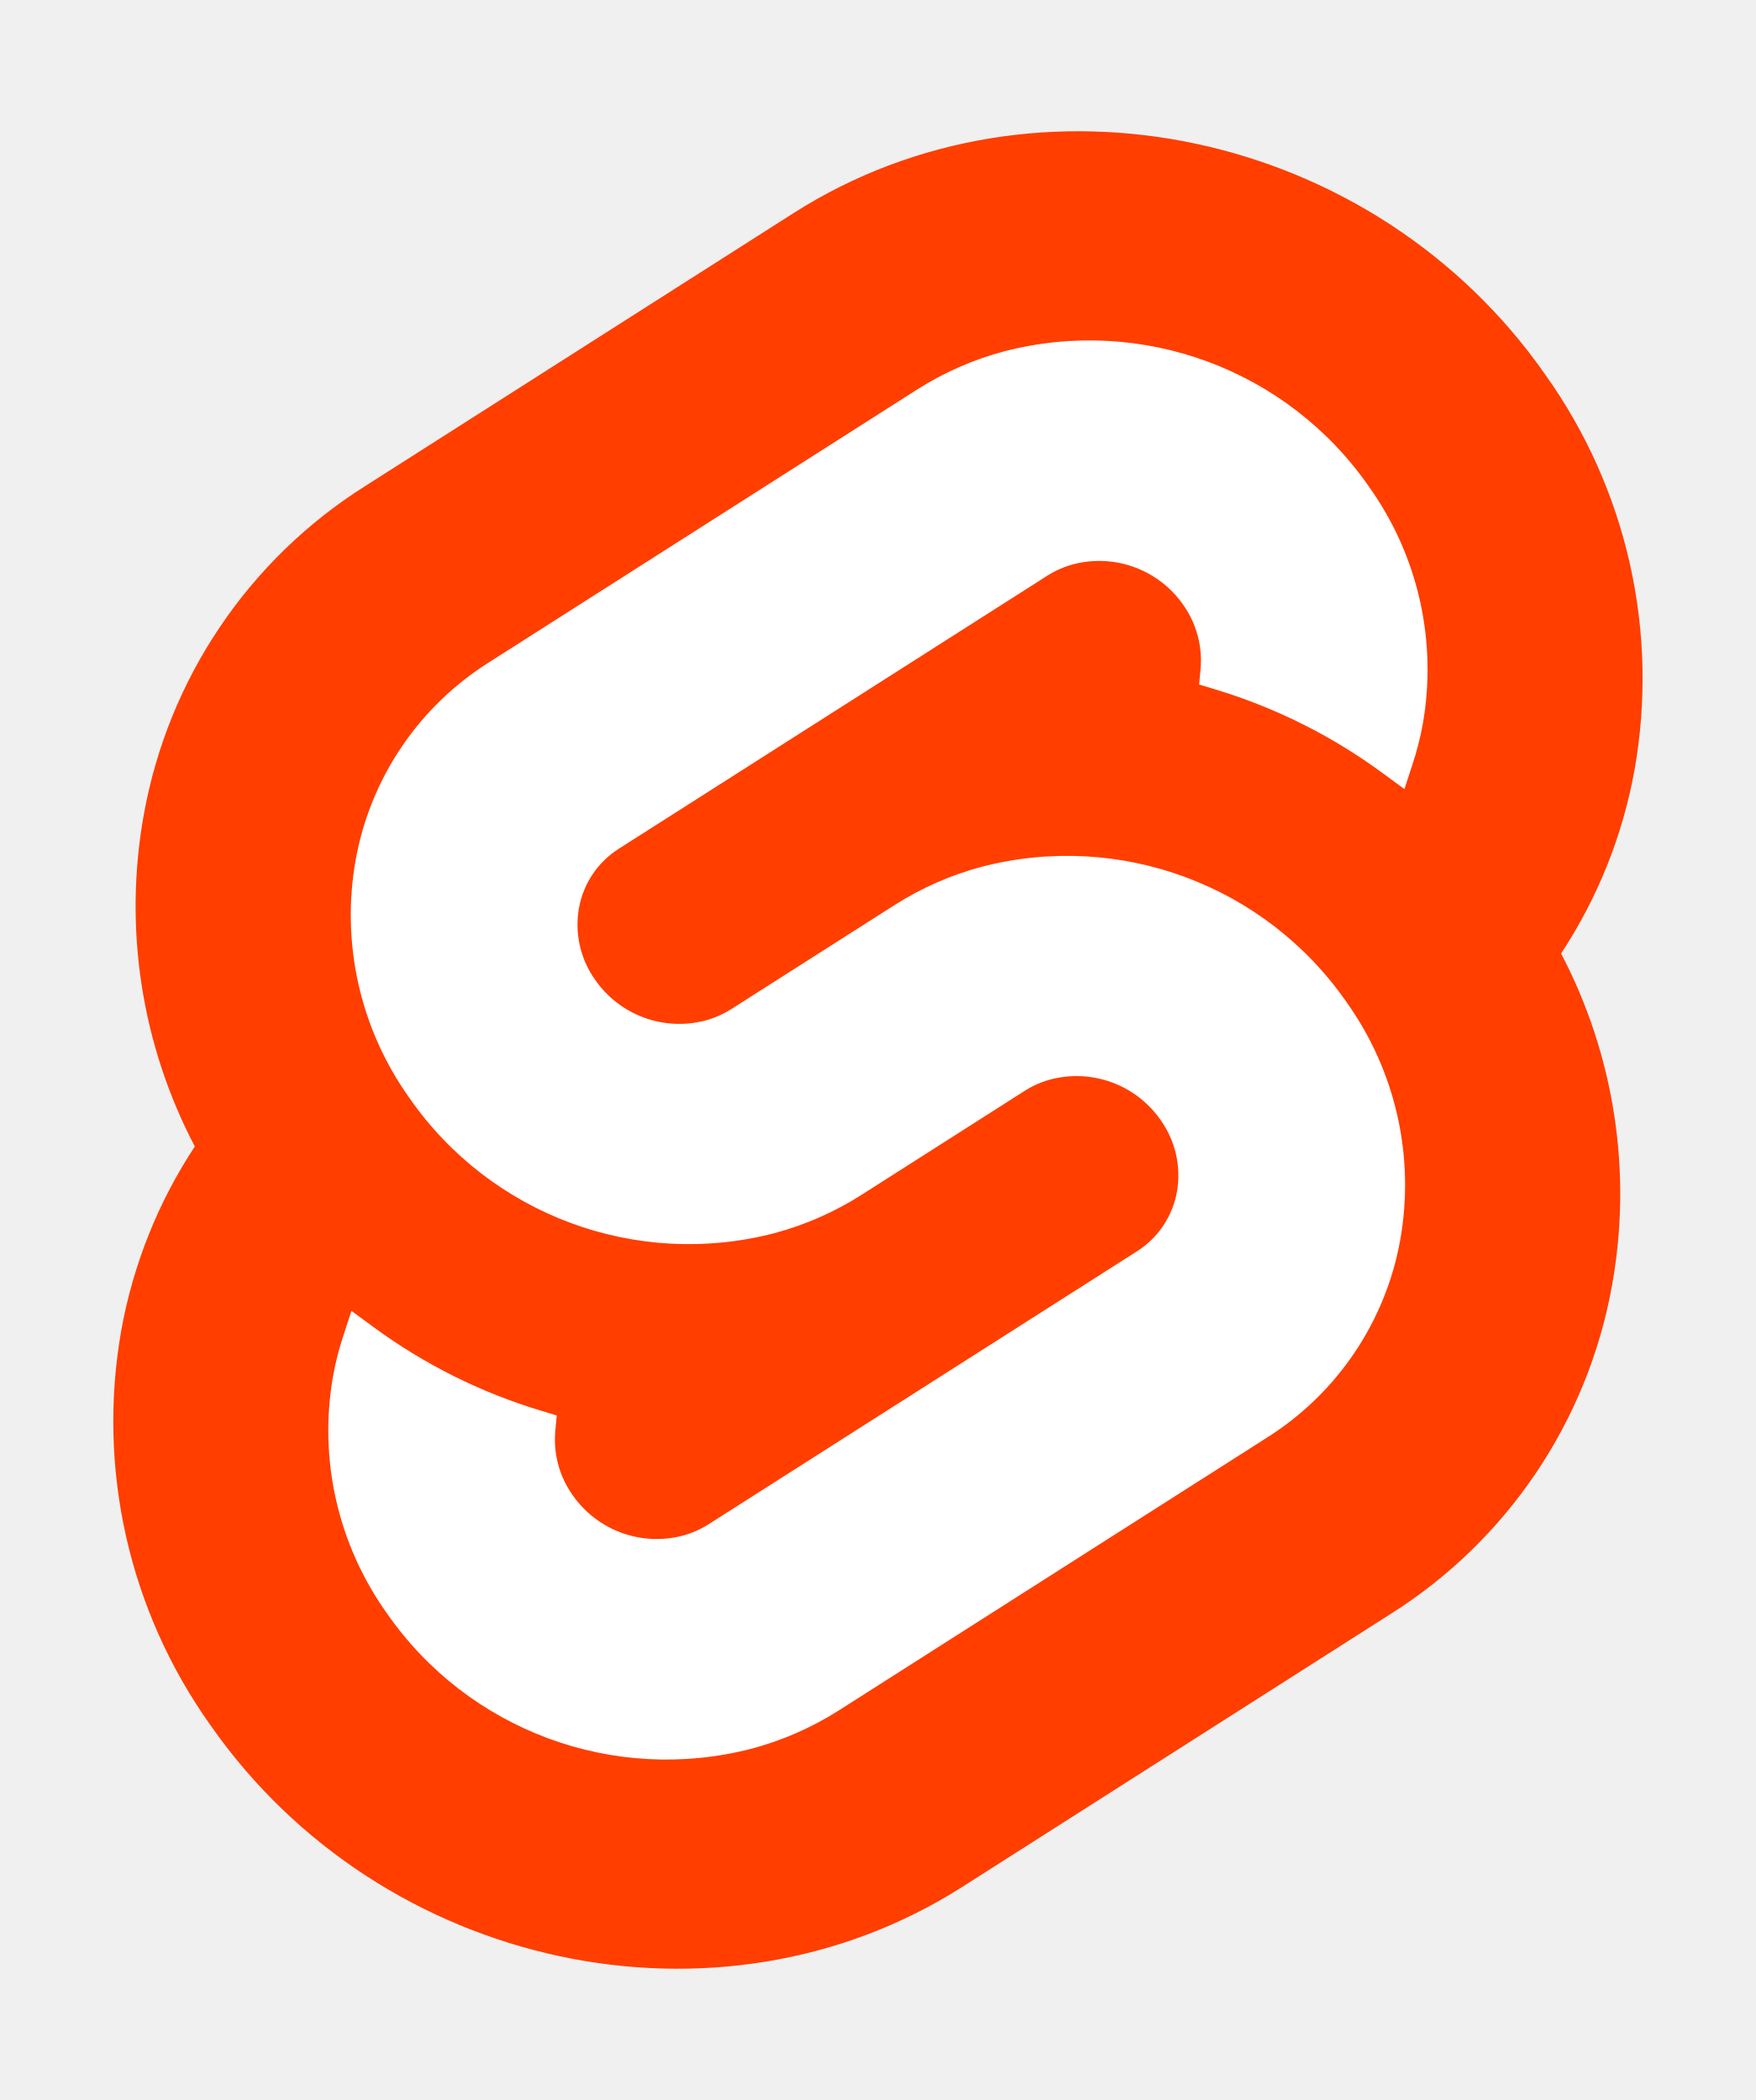
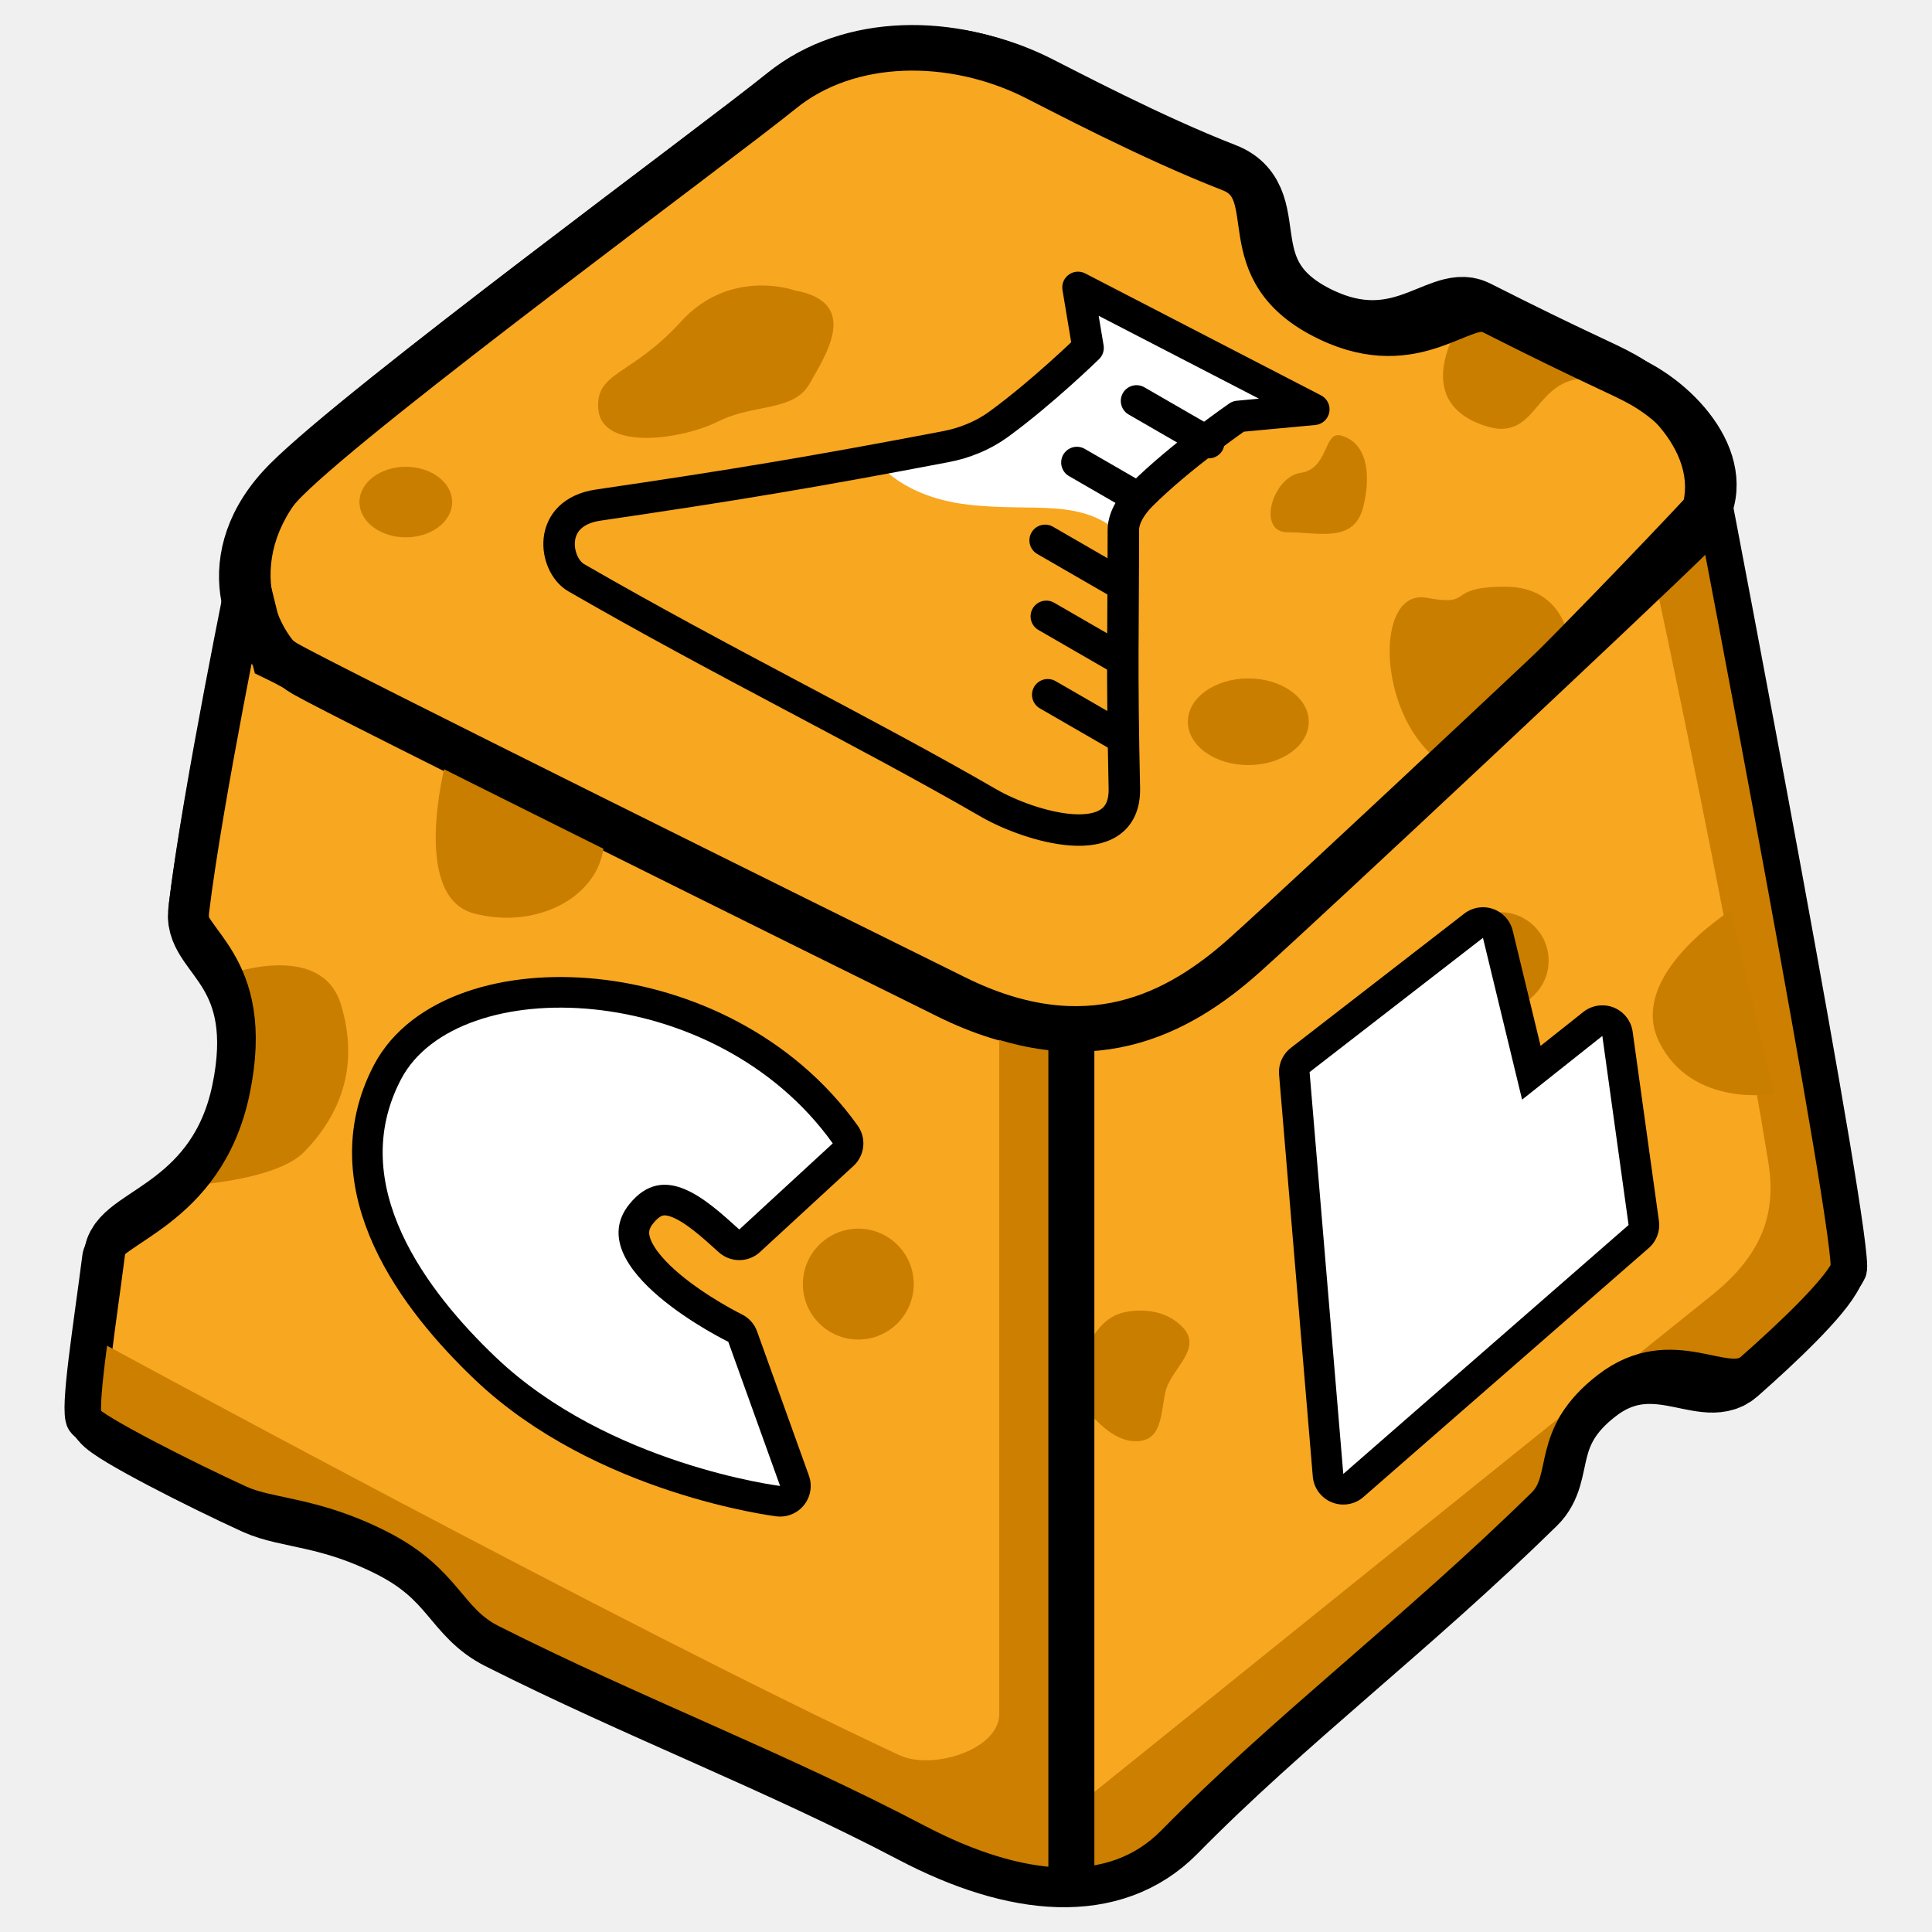
- <svg xmlns="http://www.w3.org/2000/svg" width="107" height="128" viewBox="0 0 107 128">
-   <path d="M94.157 22.819c-10.4-14.885-30.94-19.297-45.792-9.835L22.282 29.608A29.92 29.92 0 0 0 8.764 49.65a31.5 31.5 0 0 0 3.108 20.231 30 30 0 0 0-4.477 11.183 31.9 31.9 0 0 0 5.448 24.116c10.402 14.887 30.942 19.297 45.791 9.835l26.083-16.624A29.92 29.92 0 0 0 98.235 78.35a31.53 31.53 0 0 0-3.105-20.232 30 30 0 0 0 4.474-11.182 31.88 31.88 0 0 0-5.447-24.116" style="fill:#ff3e00" />
-   <path d="M45.817 106.582a20.72 20.72 0 0 1-22.237-8.243 19.17 19.17 0 0 1-3.277-14.503 18 18 0 0 1 .624-2.435l.49-1.498 1.337.981a33.6 33.6 0 0 0 10.203 5.098l.97.294-.09.968a5.85 5.85 0 0 0 1.052 3.878 6.24 6.24 0 0 0 6.695 2.485 5.8 5.8 0 0 0 1.603-.704L69.27 76.28a5.43 5.43 0 0 0 2.45-3.631 5.8 5.8 0 0 0-.987-4.371 6.24 6.24 0 0 0-6.698-2.487 5.7 5.7 0 0 0-1.6.704l-9.953 6.345a19 19 0 0 1-5.296 2.326 20.72 20.72 0 0 1-22.237-8.243 19.17 19.17 0 0 1-3.277-14.502 17.99 17.99 0 0 1 8.13-12.052l26.081-16.623a19 19 0 0 1 5.3-2.329 20.72 20.72 0 0 1 22.237 8.243 19.17 19.17 0 0 1 3.277 14.503 18 18 0 0 1-.624 2.435l-.49 1.498-1.337-.98a33.6 33.6 0 0 0-10.203-5.1l-.97-.294.09-.968a5.86 5.86 0 0 0-1.052-3.878 6.24 6.24 0 0 0-6.696-2.485 5.8 5.8 0 0 0-1.602.704L37.73 51.72a5.42 5.42 0 0 0-2.449 3.63 5.79 5.79 0 0 0 .986 4.372 6.24 6.24 0 0 0 6.698 2.486 5.8 5.8 0 0 0 1.602-.704l9.952-6.342a19 19 0 0 1 5.295-2.328 20.72 20.72 0 0 1 22.237 8.242 19.17 19.17 0 0 1 3.277 14.503 18 18 0 0 1-8.13 12.053l-26.081 16.622a19 19 0 0 1-5.3 2.328" style="fill:#fff" />
+ <svg xmlns="http://www.w3.org/2000/svg" width="1083.733mm" height="1083.733mm" viewBox="0 0 1083.733 1083.733" version="1.1" id="svg1" xml:space="preserve">
+   <defs id="defs1" />
+   <g id="layer1">
+     <g id="g40" transform="translate(4.899716,10.84369)" style="display:inline">
+       <g id="g24">
+         <path style="fill:#f8a720;fill-opacity:1;stroke:#000000;stroke-width:45.965;stroke-linecap:round;stroke-dasharray:none;paint-order:markers stroke fill" d="m 145.171,316.547 c 0,0 -25.325,122.675 -32.818,184.782 -2.339,19.39 39.056,30.587 24.369,101.113 -13.976,67.107 -69.456,74.48 -71.563,91.054 -4.765,37.491 -12.302,83.29 -8.692,88.795 3.918,5.975 55.225,31.963 84.212,45.168 16.754,7.632 40.575,6.125 76.557,24.498 35.982,18.374 36.875,39.394 60.48,51.293 78.072,39.356 156.369,69.002 231.966,108.71 56.198,29.519 107.953,34.257 140.864,0.765 61.344,-62.424 131.217,-114.868 201.77,-184.061 14.929,-14.641 1.546,-37.493 35.257,-63.413 34.386,-26.439 63.865,2.563 78.17,-10.034 21.223,-18.689 46.748,-42.979 52.275,-54.843 4.925,-10.57 -74.099,-422.204 -74.099,-422.204 z" id="path2" />
+         <path style="fill:#f8a720;fill-opacity:1;stroke:#000000;stroke-width:46.068;stroke-linecap:round;stroke-dasharray:none;stroke-opacity:1;paint-order:markers stroke fill" d="M 170.791,259.617 C 211.78,218.628 401.497,79.298 437.954,49.811 474.412,20.324 530.119,20.545 573.8,42.264 c 12.246,6.089 62.802,32.964 106.133,49.776 30.225,11.727 -2.166,54.389 53.024,80.715 47.372,22.597 72.316,-11.81 87.577,-4.082 56.725,28.727 69.353,33.171 80.805,39.624 28.322,15.958 56.246,52.959 25.66,83.017 -30.586,30.058 -203.104,191.7 -239.239,224.145 -36.135,32.446 -85.313,58.419 -156.222,23.396 C 460.628,503.832 192.115,370.794 170.791,358.483 c -21.324,-12.311 -40.989,-57.876 0,-98.865 z" id="path24" />
+       </g>
+       <g id="g26">
+         <path style="display:inline;fill:#cc7f01;fill-opacity:1;stroke:none;stroke-width:19.9;stroke-linecap:round;stroke-dasharray:none;stroke-opacity:1;paint-order:markers stroke fill" d="m 602.615,999.459 c 0,0 234.996,-189.401 352.75,-283.783 29.884,-23.952 35.988,-47.95 31.657,-74.62 -21.234,-130.753 -63.314,-325.615 -63.314,-325.615 l 29.396,-39.571 79.143,429.632 -70.235,54.189 -46.783,7.429 -27.7,21.482 -20.916,39.006 -236.863,214.816 -35.049,4.522 z" id="path8" />
+         <path style="fill:#cc7f01;fill-opacity:1;stroke:none;stroke-width:25.8;stroke-linecap:round;stroke-dasharray:none;stroke-opacity:1;paint-order:markers stroke fill" d="m 50.049,741.26 c 0,0 295.434,160.605 449.615,232.484 18.301,8.532 55.962,-2.993 55.962,-23.184 0,-152.429 0,-385.341 0,-385.341 l 40.445,8.742 V 1041.342 L 550.829,1042.498 268.619,912.186 224.649,866.616 181.478,848.229 131.911,837.836 41.572,789.069 Z" id="path6" />
+       </g>
+       <g id="g28">
+         <path style="fill:#ca7e00;fill-opacity:1;stroke:none;stroke-width:38.5;stroke-linecap:round;stroke-dasharray:none;stroke-opacity:1;paint-order:markers stroke fill" d="m 440.938,152.067 c 0,0 -36.179,-13.002 -63.879,17.524 -27.7,30.526 -48.071,27.964 -46.355,49.011 1.932,23.701 46.92,17.13 67.271,6.954 20.351,-10.175 42.423,-5.235 51.443,-21.482 8.526,-15.357 28.831,-45.224 -8.48,-52.008 z" id="path12" />
+         <path style="fill:#ca7e00;fill-opacity:1;stroke:none;stroke-width:38.5;stroke-linecap:round;stroke-dasharray:none;stroke-opacity:1;paint-order:markers stroke fill" d="m 747.333,233.471 c -9.917,-2.659 -6.784,18.655 -22.612,20.916 -15.829,2.261 -24.873,33.353 -7.349,33.353 17.524,0 37.31,6.218 42.398,-14.133 5.088,-20.351 1.092,-36.51 -12.437,-40.137 z" id="path13" />
+         <path style="fill:#ca7e00;fill-opacity:1;stroke:none;stroke-width:38.5;stroke-linecap:round;stroke-dasharray:none;stroke-opacity:1;paint-order:markers stroke fill" d="m 816.3,167.33 c 0,0 -30.526,42.398 6.784,58.792 37.31,16.394 29.396,-29.396 67.837,-24.308 48.692,6.445 -74.62,-34.484 -74.62,-34.484 z" id="path14" />
+         <path style="fill:#ca7e00;fill-opacity:1;stroke:none;stroke-width:38.5;stroke-linecap:round;stroke-dasharray:none;stroke-opacity:1;paint-order:markers stroke fill" d="m 875.657,351.054 c 0,0 -1.696,-32.788 -36.18,-32.788 -34.484,0 -16.394,11.306 -44.094,6.218 -27.7,-5.088 -28.265,57.661 1.696,87.057 29.961,29.396 78.577,-60.488 78.577,-60.488 z" id="path15" />
+         <path style="fill:#ca7e00;fill-opacity:1;stroke:none;stroke-width:38.5;stroke-linecap:round;stroke-dasharray:none;stroke-opacity:1;paint-order:markers stroke fill" d="m 965.75,500.063 c 0,0 -58.361,36.376 -39.973,73.55 18.388,37.175 64.357,29.18 64.357,29.18 z" id="path16" />
+         <path style="fill:#ca7e00;fill-opacity:1;stroke:none;stroke-width:38.5;stroke-linecap:round;stroke-dasharray:none;stroke-opacity:1;paint-order:markers stroke fill" d="m 124.716,535.24 c 0,0 50.766,-17.988 61.559,17.188 10.793,35.176 -0.641,62.323 -20.386,82.744 -16.361,16.921 -67.954,19.187 -67.954,19.187 l 31.978,-75.549 z" id="path17" />
+         <path style="fill:#ca7e00;fill-opacity:1;stroke:none;stroke-width:38.5;stroke-linecap:round;stroke-dasharray:none;stroke-opacity:1;paint-order:markers stroke fill" d="m 244.777,418.326 c 0,0 -19.22,73.49 15.829,83.1 35.049,9.61 72.924,-9.045 73.49,-41.833 0.565,-32.788 -89.318,-41.267 -89.318,-41.267 z" id="path18" />
+         <circle style="fill:#ca7e00;fill-opacity:1;stroke:none;stroke-width:38.5;stroke-linecap:round;stroke-dasharray:none;stroke-opacity:1;paint-order:markers stroke fill" id="path19" cx="476.552" cy="709.457" r="31.092" />
+         <circle style="fill:#ca7e00;fill-opacity:1;stroke:none;stroke-width:38.5;stroke-linecap:round;stroke-dasharray:none;stroke-opacity:1;paint-order:markers stroke fill" id="path20" cx="836.651" cy="527.995" r="27.135" />
+         <ellipse style="fill:#ca7e00;fill-opacity:1;stroke:none;stroke-width:38.5;stroke-linecap:round;stroke-dasharray:none;stroke-opacity:1;paint-order:markers stroke fill" id="path21" cx="695.325" cy="394.017" rx="33.918" ry="24.308" />
+         <ellipse style="fill:#ca7e00;fill-opacity:1;stroke:none;stroke-width:38.5;stroke-linecap:round;stroke-dasharray:none;stroke-opacity:1;paint-order:markers stroke fill" id="path22" cx="222.73" cy="270.781" rx="26.004" ry="19.786" />
+         <path style="fill:#ca7e00;fill-opacity:1;stroke:none;stroke-width:38.5;stroke-linecap:round;stroke-dasharray:none;stroke-opacity:1;paint-order:markers stroke fill" d="m 624.779,725.511 c 0,0 19.187,-5.596 32.778,7.195 13.591,12.791 -5.996,23.984 -8.794,37.575 -2.798,13.591 -1.999,28.781 -18.787,27.182 -16.789,-1.599 -32.378,-27.182 -32.378,-27.182 0,0 4.797,-39.174 27.182,-44.77 z" id="path23" />
+       </g>
+       <g id="g27">
+         <path style="fill:#ffffff;fill-opacity:1;stroke:#000000;stroke-width:34.345;stroke-linecap:round;stroke-linejoin:round;stroke-dasharray:none;stroke-opacity:1;paint-order:markers stroke fill" d="m 462.226,630.524 -52.433,48.3 c -18.646,-16.845 -42.068,-38.532 -61.666,-14.199 -28.986,35.992 55.497,77.204 55.497,77.204 l 29.062,80.856 c 0,0 -96.146,-11.878 -159.441,-72.147 -38.719,-36.868 -84.317,-96.738 -53.152,-156.044 31.538,-60.016 176.033,-56.369 242.132,36.029 z" id="path9" />
+         <path style="fill:#ffffff;fill-opacity:1;stroke:#000000;stroke-width:34.345;stroke-linecap:round;stroke-linejoin:round;stroke-dasharray:none;stroke-opacity:1;paint-order:markers stroke fill" d="m 729.702,590.526 18.903,225.418 160.034,-139.643 -14.73,-106.044 -45.006,35.726 -21.956,-90.747 z" id="path10" />
+         <path style="fill:#ffffff;fill-opacity:1;stroke:none;stroke-width:17.646;stroke-linecap:round;stroke-linejoin:round;stroke-dasharray:none;stroke-opacity:1;paint-order:markers stroke fill" d="m 461.689,253.829 76.748,-16.789 65.556,-51.166 -2.798,-36.775 124.716,67.555 -39.973,7.995 -61.159,54.763 0.799,65.956 z" id="path40" />
+         <g id="g25">
+           <path style="fill:#f8a720;fill-opacity:1;stroke:none;stroke-width:17.646;stroke-linecap:round;stroke-linejoin:round;stroke-dasharray:none;stroke-opacity:1;paint-order:markers stroke fill" d="m 312.989,280.611 174.682,-31.978 c 0,0 13.191,19.187 50.366,23.584 37.175,4.397 63.157,-4.397 86.742,17.188 0.4,3.598 0.799,150.699 0.799,150.699 l -28.781,15.589 -282.21,-146.301 z" id="path34" />
+           <path style="fill:none;fill-opacity:1;stroke:#000000;stroke-width:17.646;stroke-linecap:round;stroke-linejoin:round;stroke-dasharray:none;stroke-opacity:1;paint-order:markers stroke fill" d="m 330.703,272.477 c -29.425,4.32 -24.723,33.609 -12.437,40.702 82.677,47.733 159.634,84.978 231.775,126.628 22.004,12.704 76.582,29.706 75.751,-8.48 -1.523,-70.019 -0.565,-86.616 -0.565,-144.718 0,-7.416 4.931,-14.542 10.175,-19.786 21.418,-21.418 54.269,-44.094 54.269,-44.094 l 42.398,-3.957 -132.281,-68.402 5.653,33.918 c 0,0 -25.556,24.975 -50.312,42.963 -8.607,6.254 -18.945,10.441 -29.396,12.437 -74.87,14.299 -119.565,21.709 -195.03,32.788 z" id="path33" />
+           <path style="fill:none;fill-opacity:1;stroke:#000000;stroke-width:17.646;stroke-linecap:round;stroke-linejoin:round;stroke-dasharray:none;stroke-opacity:1;paint-order:markers stroke fill" d="M 625.179,403.328 582.808,378.866" id="path35" />
+           <path style="fill:none;fill-opacity:1;stroke:#000000;stroke-width:17.646;stroke-linecap:round;stroke-linejoin:round;stroke-dasharray:none;stroke-opacity:1;paint-order:markers stroke fill" d="M 624.38,359.358 582.009,334.895" id="path36" />
+           <path style="fill:none;fill-opacity:1;stroke:#000000;stroke-width:17.646;stroke-linecap:round;stroke-linejoin:round;stroke-dasharray:none;stroke-opacity:1;paint-order:markers stroke fill" d="M 622.781,316.187 581.355,292.27" id="path37" />
+           <path style="fill:none;fill-opacity:1;stroke:#000000;stroke-width:17.646;stroke-linecap:round;stroke-linejoin:round;stroke-dasharray:none;stroke-opacity:1;paint-order:markers stroke fill" d="M 633.174,268.219 599.175,248.591" id="path38" />
+           <path style="fill:none;fill-opacity:1;stroke:#000000;stroke-width:17.646;stroke-linecap:round;stroke-linejoin:round;stroke-dasharray:none;stroke-opacity:1;paint-order:markers stroke fill" d="M 673.147,237.44 632.621,214.043" id="path39" />
+         </g>
+       </g>
+       <g id="g23">
+         <path style="fill:#ffffff;stroke:#000000;stroke-width:25.8;stroke-linecap:round;stroke-dasharray:none;stroke-opacity:1;paint-order:markers stroke fill" d="M 596.071,1041.342 V 573.962" id="path3" />
+         <path style="fill:none;fill-opacity:1;stroke:#000000;stroke-width:20.478;stroke-linecap:round;stroke-dasharray:none;paint-order:markers stroke fill" d="m 133.786,306.657 c 0,0 -26.061,126.239 -33.772,190.152 -2.407,19.954 40.191,31.476 25.077,104.051 -14.382,69.057 -71.474,76.645 -73.642,93.7 -4.903,38.581 -12.66,85.71 -8.945,91.376 4.032,6.149 56.83,32.892 86.659,46.481 17.241,7.854 41.754,6.303 78.781,25.21 37.027,18.907 37.947,40.539 62.237,52.783 80.341,40.499 160.912,71.007 238.707,111.869 57.831,30.376 111.09,35.252 144.957,0.788 63.127,-64.238 135.03,-118.206 207.634,-189.409 15.363,-15.066 1.591,-38.583 36.281,-65.256 35.385,-27.208 65.721,2.637 80.441,-10.326 21.839,-19.232 48.106,-44.228 53.794,-56.436 5.068,-10.878 -76.252,-434.473 -76.252,-434.473 0,0 -170.251,184.296 -292.352,279.926 -30.311,23.74 -81.891,24.946 -115.18,8.644 C 414.5,490.252 146.839,359.767 146.839,359.767 Z" id="path7" />
+         <path style="fill:none;fill-opacity:1;stroke:#000000;stroke-width:25.561;stroke-linecap:round;stroke-dasharray:none;stroke-opacity:1;paint-order:markers stroke fill" d="M 155.627,258.337 C 198.284,215.68 395.721,70.68 433.662,39.993 471.603,9.306 529.578,9.536 575.036,32.139 c 12.744,6.337 65.357,34.305 110.452,51.801 31.455,12.204 -2.254,56.602 55.182,84 49.3,23.517 75.259,-12.291 91.141,-4.248 59.034,29.896 72.175,34.521 84.093,41.237 29.474,16.608 58.535,55.114 26.704,86.395 -31.831,31.281 -211.369,199.501 -248.975,233.267 -37.606,33.766 -88.785,60.797 -162.58,24.348 -73.795,-36.449 -353.235,-174.901 -375.426,-187.713 -22.192,-12.812 -42.657,-60.232 0,-102.889 z" id="path1" />
+       </g>
+     </g>
+   </g>
</svg>
